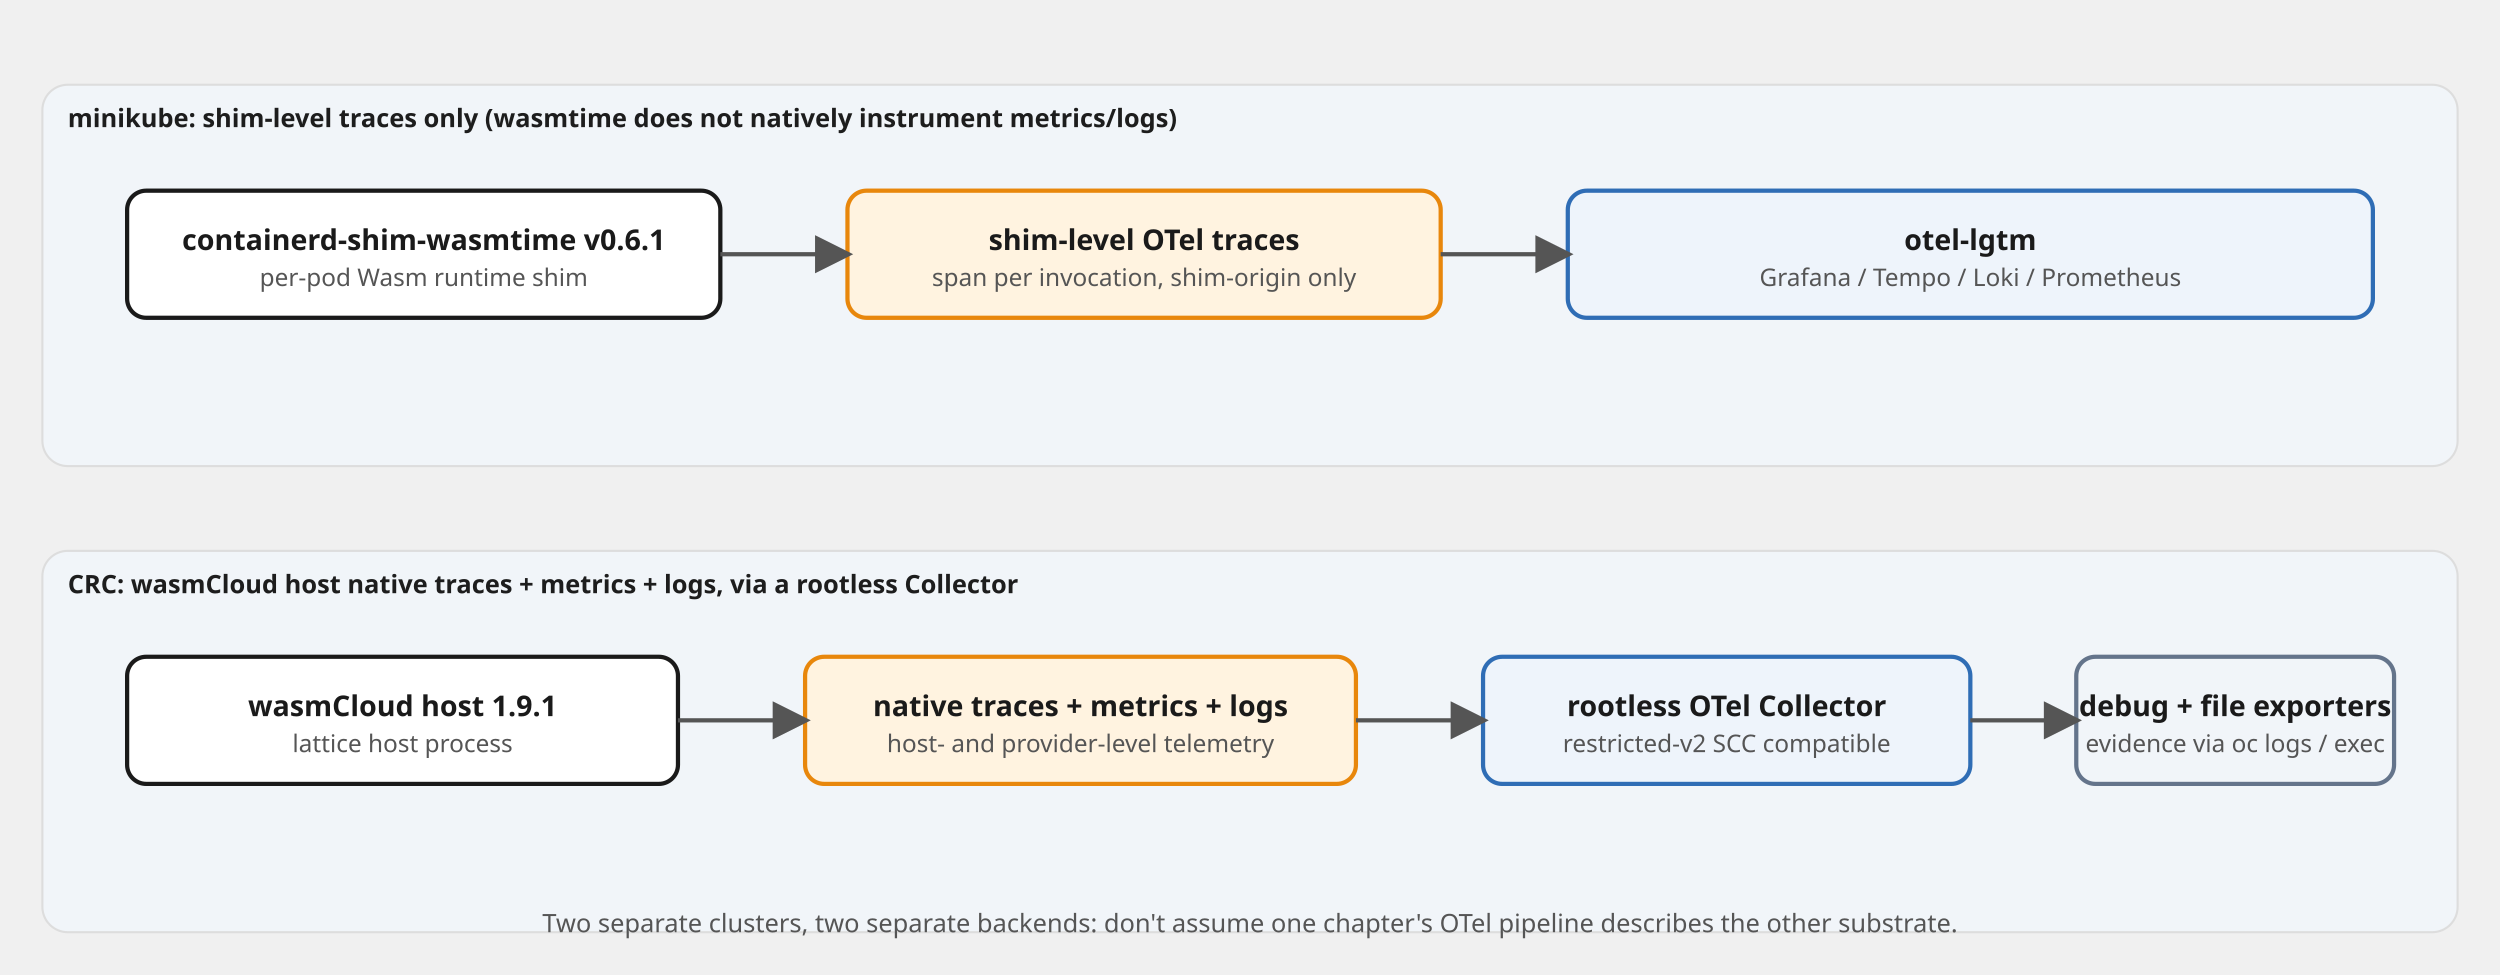
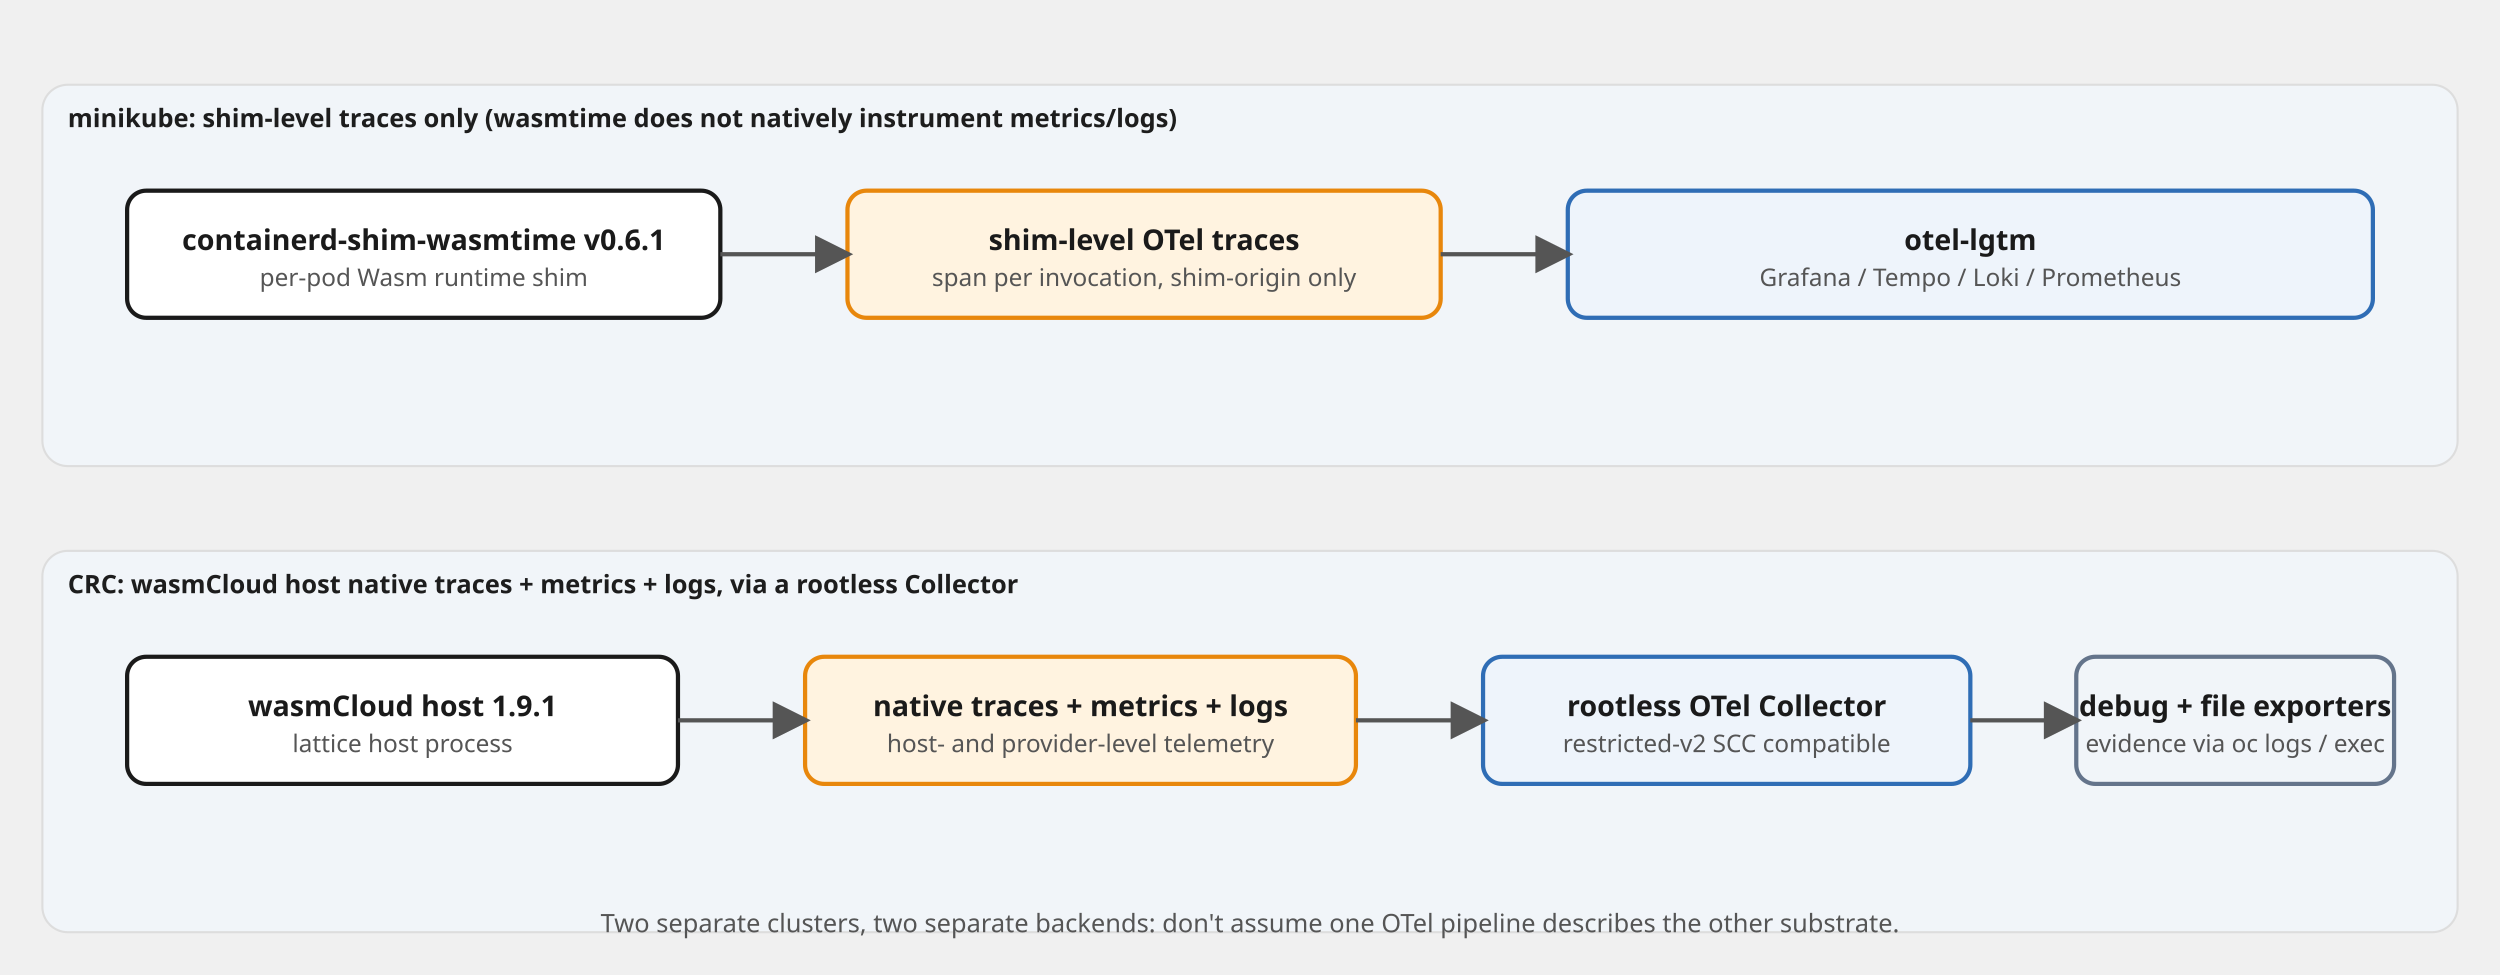
<svg xmlns="http://www.w3.org/2000/svg" viewBox="0 0 1180 460" font-family="'Red Hat Text', system-ui, sans-serif" role="img">
  <defs>
    <marker id="a" viewBox="0 0 10 10" refX="8.5" refY="5" markerWidth="9" markerHeight="9" orient="auto-start-reverse">
      <path d="M0,0 L10,5 L0,10 z" fill="#555" />
    </marker>
    <marker id="am" viewBox="0 0 10 10" refX="8.5" refY="5" markerWidth="9" markerHeight="9" orient="auto-start-reverse">
      <path d="M0,0 L10,5 L0,10 z" fill="#e8870c" />
    </marker>
  </defs>
  <rect x="20" y="40" width="1140" height="180" rx="12" fill="#f1f5f9" stroke="#ddd" />
  <text x="32" y="60" font-size="12" font-weight="700" fill="#1d1d1d">minikube: shim-level traces only (wasmtime does not natively instrument metrics/logs)</text>
  <rect x="20" y="260" width="1140" height="180" rx="12" fill="#f1f5f9" stroke="#ddd" />
  <text x="32" y="280" font-size="12" font-weight="700" fill="#1d1d1d">CRC: wasmCloud host native traces + metrics + logs, via a rootless Collector</text>
  <rect x="60" y="90" width="280" height="60" rx="9" fill="#ffffff" stroke="#1a1a1a" stroke-width="2" />
  <text x="200.0" y="118.0" font-size="13.5" font-weight="700" fill="#1a1a1a" text-anchor="middle">containerd-shim-wasmtime v0.6.1</text>
  <text x="200.0" y="135.0" font-size="11.5" fill="#555555" text-anchor="middle">per-pod Wasm runtime shim</text>
  <rect x="400" y="90" width="280" height="60" rx="9" fill="#fff3e0" stroke="#e8870c" stroke-width="2" />
  <text x="540.0" y="118.0" font-size="13.5" font-weight="700" fill="#1a1a1a" text-anchor="middle">shim-level OTel traces</text>
  <text x="540.0" y="135.0" font-size="11.5" fill="#555555" text-anchor="middle">span per invocation, shim-origin only</text>
  <rect x="740" y="90" width="380" height="60" rx="9" fill="#eef4fb" stroke="#2f6db5" stroke-width="2" />
  <text x="930.0" y="118.0" font-size="13.5" font-weight="700" fill="#1a1a1a" text-anchor="middle">otel-lgtm</text>
  <text x="930.0" y="135.0" font-size="11.5" fill="#555555" text-anchor="middle">Grafana / Tempo / Loki / Prometheus</text>
  <rect x="60" y="310" width="260" height="60" rx="9" fill="#ffffff" stroke="#1a1a1a" stroke-width="2" />
  <text x="190.0" y="338.0" font-size="13.5" font-weight="700" fill="#1a1a1a" text-anchor="middle">wasmCloud host 1.9.1</text>
  <text x="190.0" y="355.0" font-size="11.5" fill="#555555" text-anchor="middle">lattice host process</text>
  <rect x="380" y="310" width="260" height="60" rx="9" fill="#fff3e0" stroke="#e8870c" stroke-width="2" />
  <text x="510.0" y="338.0" font-size="13.5" font-weight="700" fill="#1a1a1a" text-anchor="middle">native traces + metrics + logs</text>
  <text x="510.0" y="355.0" font-size="11.5" fill="#555555" text-anchor="middle">host- and provider-level telemetry</text>
  <rect x="700" y="310" width="230" height="60" rx="9" fill="#eef4fb" stroke="#2f6db5" stroke-width="2" />
  <text x="815.0" y="338.0" font-size="13.5" font-weight="700" fill="#1a1a1a" text-anchor="middle">rootless OTel Collector</text>
  <text x="815.0" y="355.0" font-size="11.5" fill="#555555" text-anchor="middle">restricted-v2 SCC compatible</text>
  <rect x="980" y="310" width="150" height="60" rx="9" fill="#f1f5f9" stroke="#64748b" stroke-width="2" />
  <text x="1055.0" y="338.0" font-size="13.5" font-weight="700" fill="#1a1a1a" text-anchor="middle">debug + file exporters</text>
  <text x="1055.0" y="355.0" font-size="11.5" fill="#555555" text-anchor="middle">evidence via oc logs / exec</text>
  <path d="M340,120 L400,120" fill="none" stroke="#555" stroke-width="2" marker-end="url(#a)" />
  <path d="M680,120 L740,120" fill="none" stroke="#555" stroke-width="2" marker-end="url(#a)" />
  <path d="M320,340 L380,340" fill="none" stroke="#555" stroke-width="2" marker-end="url(#a)" />
  <path d="M640,340 L700,340" fill="none" stroke="#555" stroke-width="2" marker-end="url(#a)" />
  <path d="M930,340 L980,340" fill="none" stroke="#555" stroke-width="2" marker-end="url(#a)" />
-   <text x="590" y="440" font-size="12" fill="#555555" text-anchor="middle">Two separate clusters, two separate backends: don't assume one chapter's OTel pipeline describes the other substrate.</text>
+   <text x="590" y="440" font-size="12" fill="#555555" text-anchor="middle">Two separate clusters, two separate backends: don't assume one OTel pipeline describes the other substrate.</text>
</svg>
